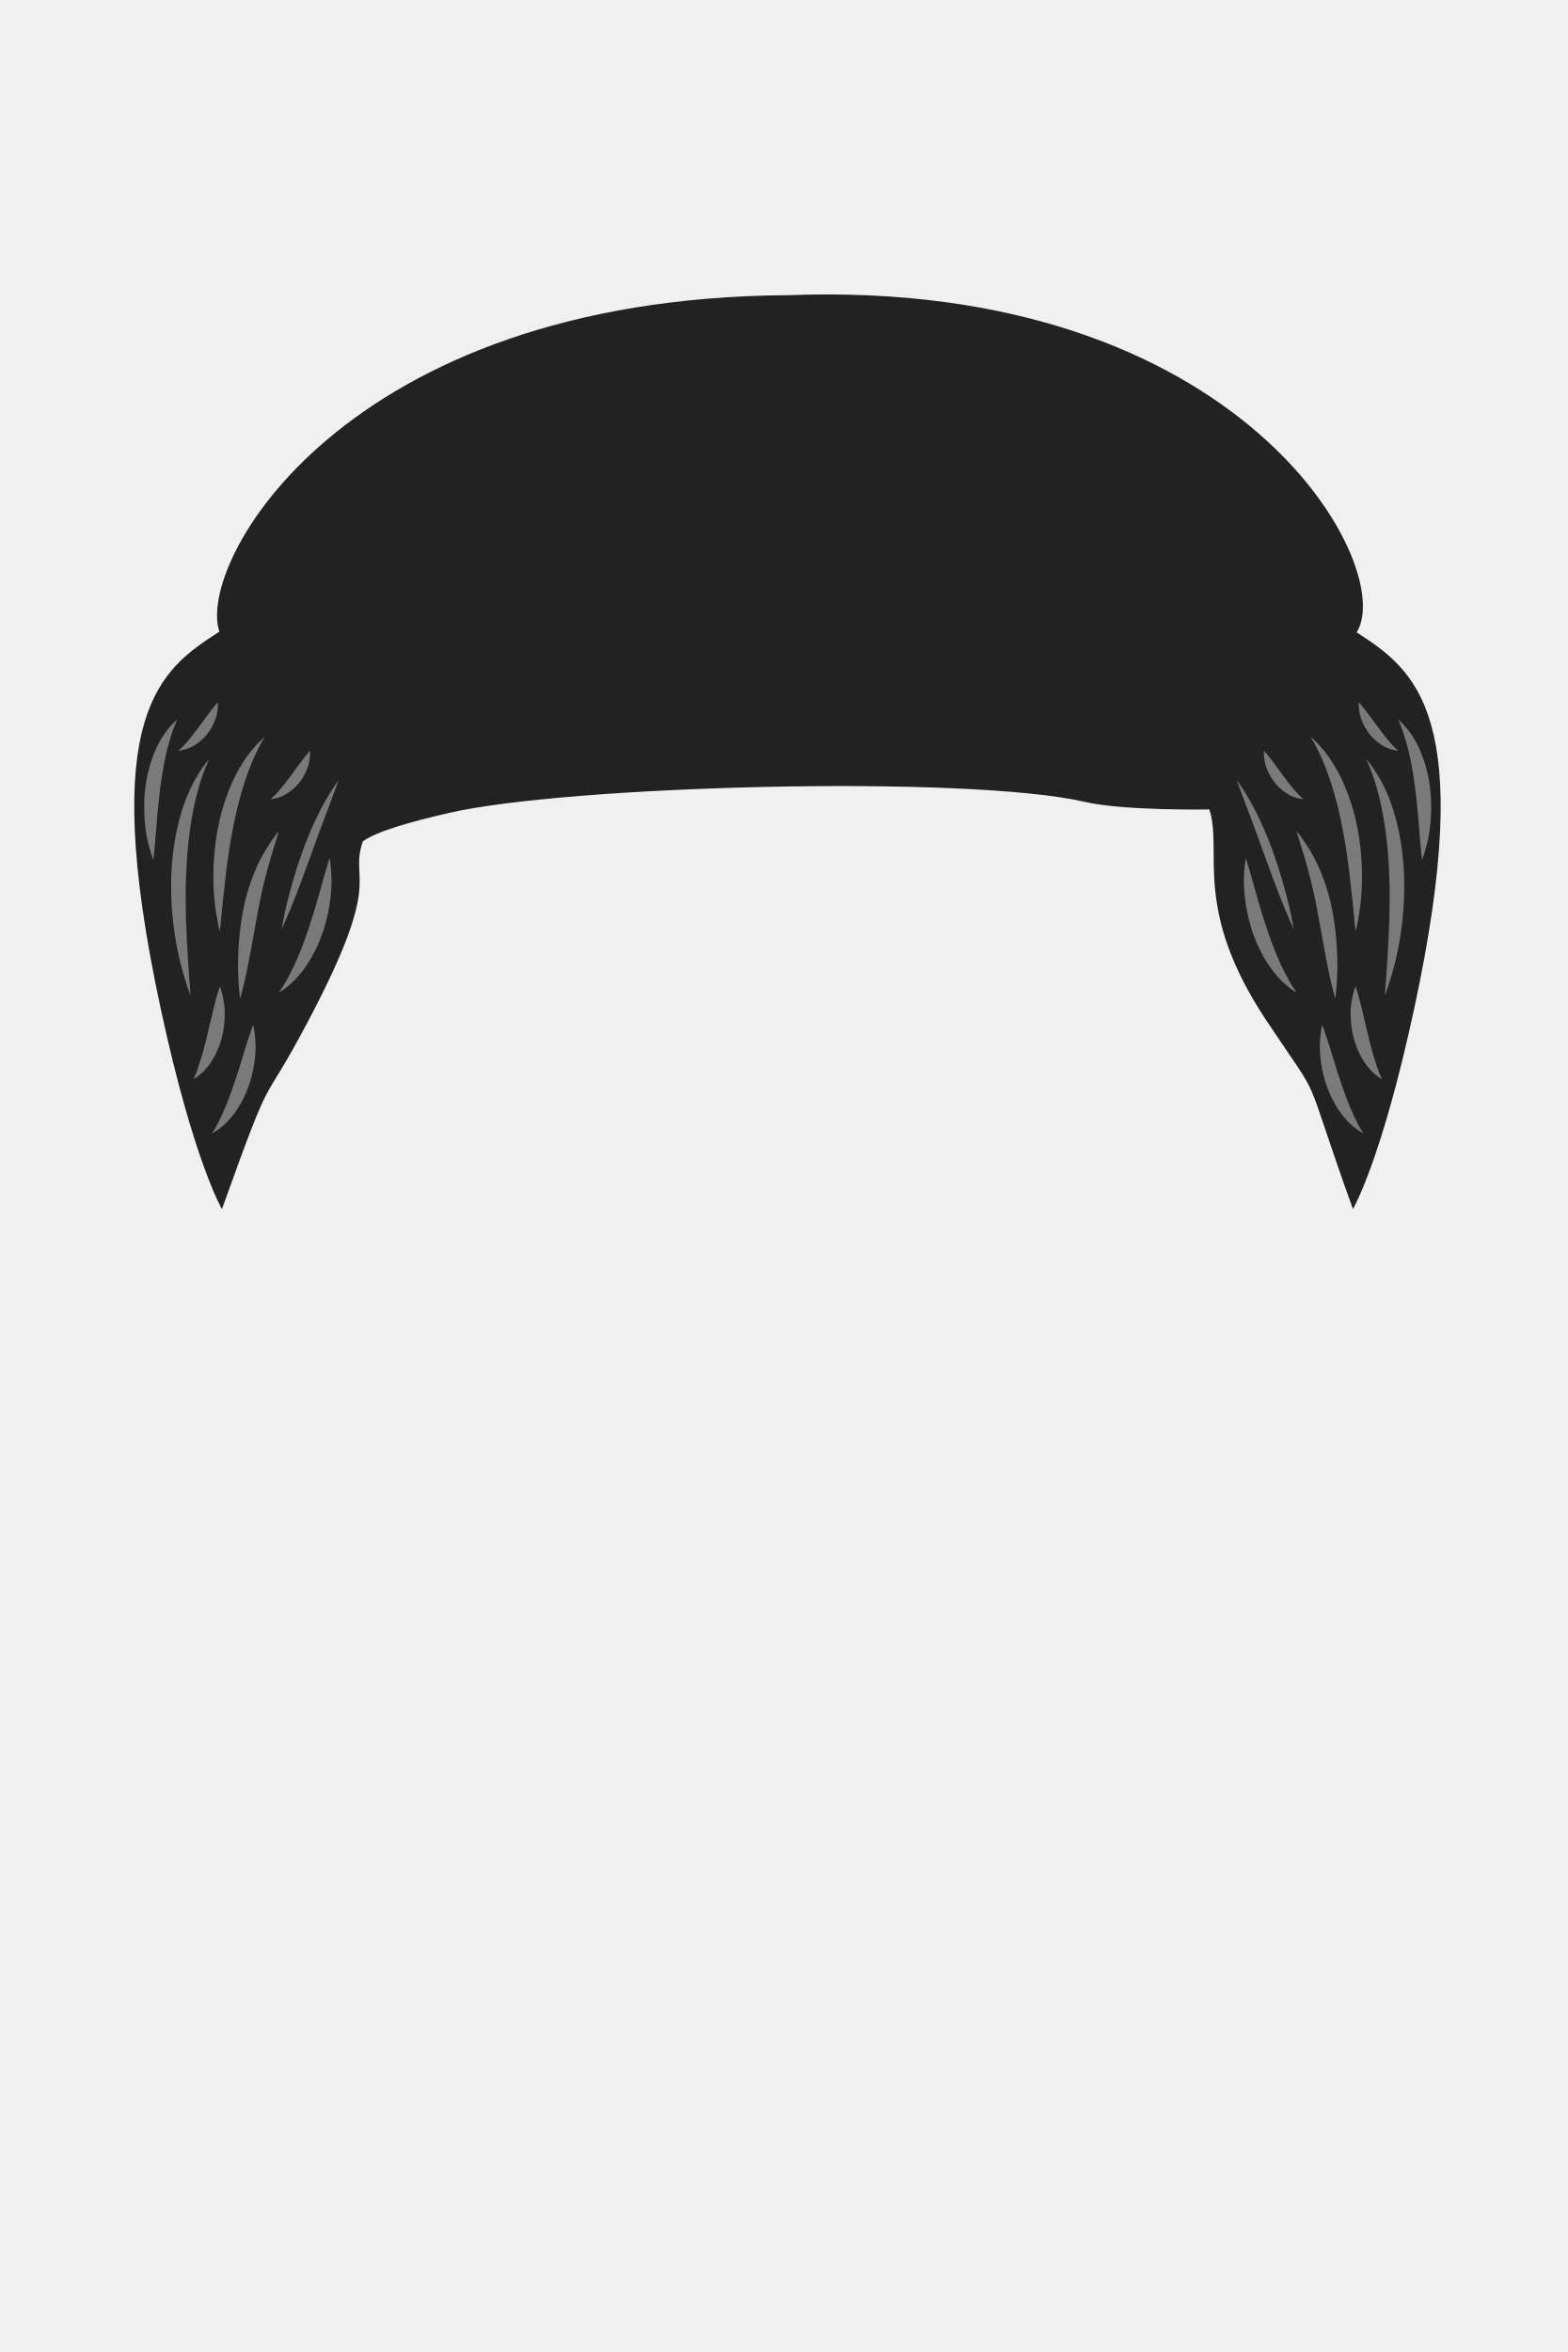
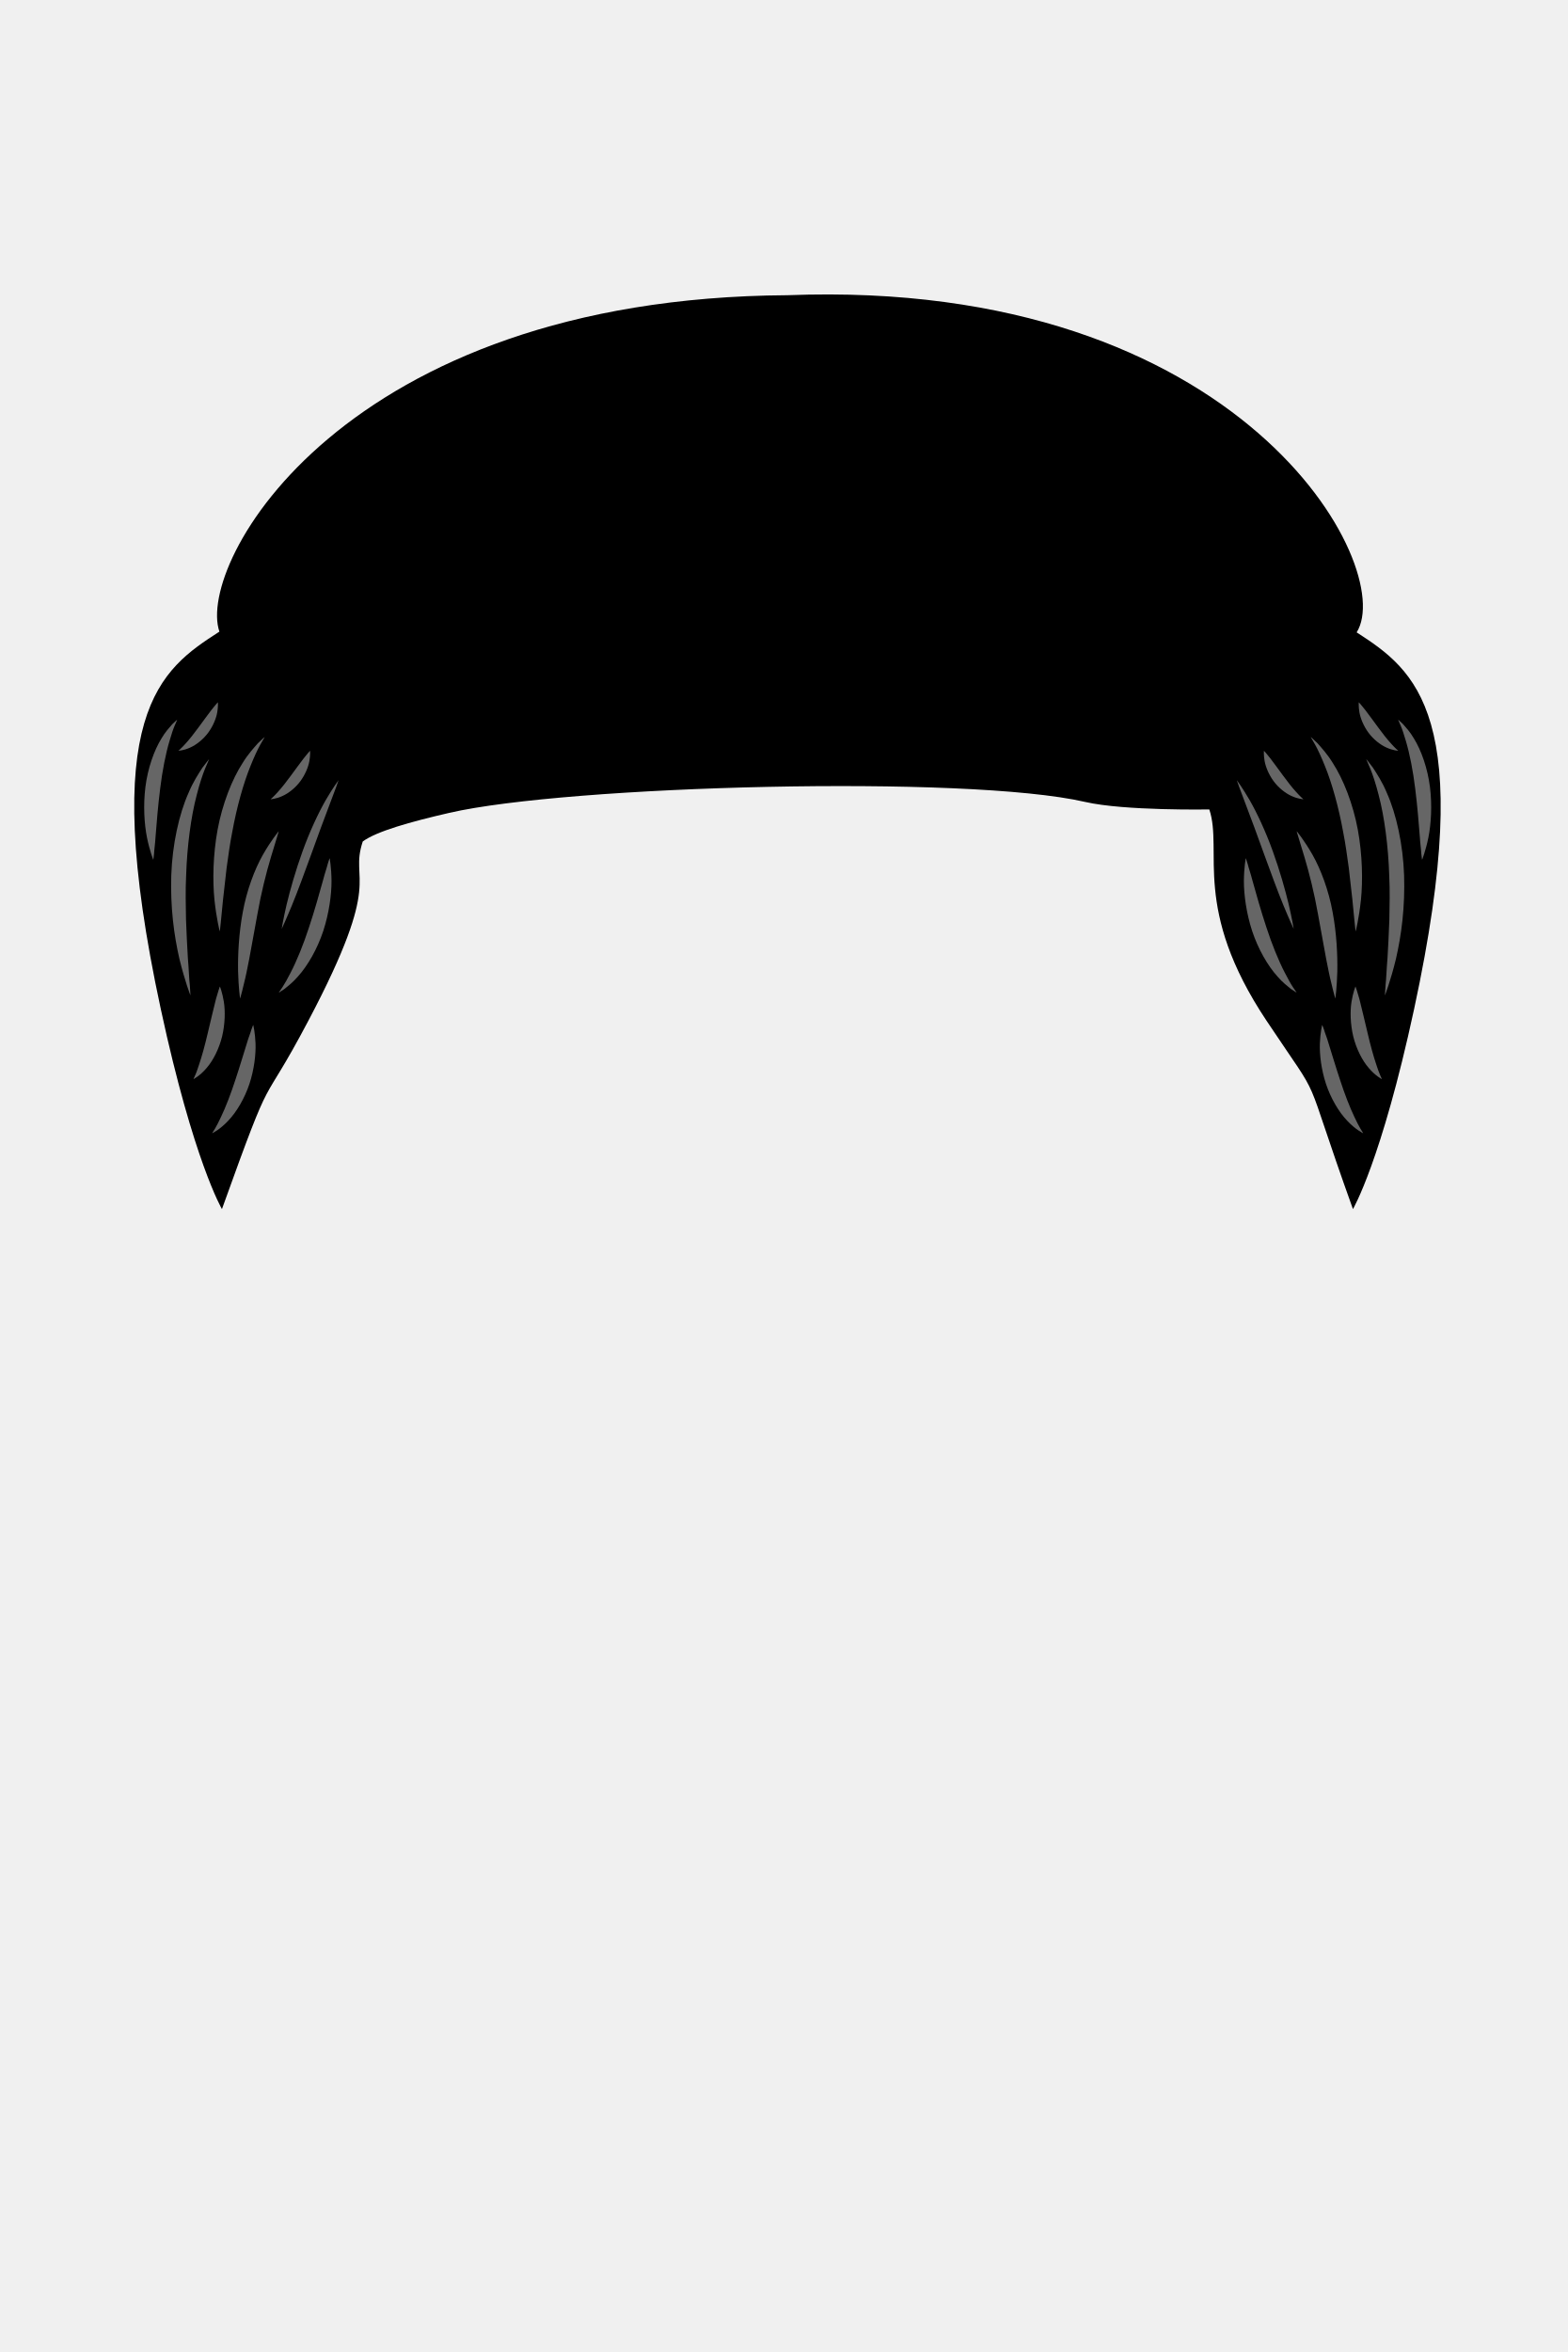
<svg xmlns="http://www.w3.org/2000/svg" id="Layer_1" version="1.1" viewBox="0 0 400 600">
  <defs>
    <style>
      .st0 {
        fill: #fff;
      }

      .st1 {
        opacity: .4;
      }

      .st2 {
-         fill: #222;
+         fill: $[hairColor];
      }
    </style>
  </defs>
  <g id="hair_5">
    <path id="hair" class="st2" d="M346.16,161.31c10.37-16.42-29.01-90.5-145.23-86-113.38.68-150.91,68.4-144.95,85.82-14.95,9.64-31.24,20.72-14.95,96.3,8.36,38.78,15.6,51.01,15.6,51.01,13.85-38.56,9.13-23.56,22.05-48.05,19.54-37.02,10.34-35.07,13.88-45.73,3.51-2.59,12.13-5.01,22.09-7.3,30.29-6.98,131.97-9.77,162.26-2.78,9.96,2.3,31.65,1.91,31.65,1.91,3.54,10.66-4.52,25.22,14.6,53.9,15.36,23.04,8.2,9.5,22.05,48.05,0,0,7.24-12.23,15.6-51.01,16.2-75.11.2-86.52-14.67-96.12Z" />
    <g id="details" class="st1">
      <g>
        <path class="st0" d="M53.36,193.64s-.36.92-1.06,2.5c-.64,1.58-1.39,3.86-2.1,6.64-1.47,5.54-2.47,13.06-2.71,20.63-.19,3.79-.09,7.58-.03,11.15.11,3.57.32,6.9.47,9.77.25,2.86.3,5.28.5,6.95.13,1.68.16,2.66.16,2.66,0,0-1.44-3.67-2.82-9.37-.65-2.85-1.27-6.21-1.65-9.84-.39-3.63-.54-7.53-.42-11.43.27-7.8,1.96-15.59,4.42-21.07,1.14-2.76,2.57-4.9,3.52-6.38,1.06-1.41,1.71-2.2,1.71-2.2Z" />
        <path class="st0" d="M67.54,187.99s-.39.74-1.14,2c-.7,1.26-1.56,3.1-2.46,5.35-1.83,4.47-3.54,10.61-4.67,16.85-.63,3.12-1.03,6.27-1.45,9.23-.34,2.98-.65,5.76-.92,8.14-.23,2.41-.43,4.41-.57,5.82-.13,1.41-.26,2.23-.26,2.23,0,0-.83-3.18-1.35-8.05-.49-4.86-.39-11.43.8-17.91,1.2-6.47,3.64-12.8,6.44-17.1,1.33-2.17,2.84-3.8,3.83-4.93,1.08-1.06,1.75-1.63,1.75-1.63Z" />
        <path class="st0" d="M71.12,212.04s-.17.69-.54,1.85c-.35,1.16-.85,2.81-1.46,4.8-1.19,3.95-2.5,9.17-3.44,14.51-1.02,5.33-1.89,10.73-2.76,14.78-.41,2.03-.89,3.71-1.15,4.9-.3,1.18-.52,1.86-.52,1.86,0,0-.39-2.77-.5-6.91-.08-4.14.17-9.67,1.2-15.16.99-5.5,3.01-10.89,5.14-14.64,2.14-3.75,4.03-5.99,4.03-5.99Z" />
        <path class="st0" d="M86.39,199.03s-.21.64-.61,1.72c-.39,1.06-.96,2.56-1.64,4.37-1.36,3.57-3.07,8.16-4.75,12.87-1.71,4.69-3.46,9.46-4.93,13.03-1.47,3.57-2.59,5.95-2.59,5.95,0,0,.39-2.49,1.26-6.21.89-3.72,2.29-8.67,4.07-13.6,1.77-4.93,4.02-9.76,5.89-13.01,1.89-3.26,3.29-5.11,3.29-5.11Z" />
        <path class="st0" d="M71.12,253.25s.31-.53.93-1.39c.58-.87,1.28-2.14,2.08-3.69,1.6-3.07,3.31-7.28,4.71-11.59,1.44-4.31,2.65-8.7,3.59-12.05.42-1.67.94-3.07,1.17-4.06.29-.99.51-1.55.51-1.55,0,0,.45,2.32.48,5.84,0,3.51-.63,8.2-2.11,12.74-1.5,4.53-3.95,8.85-6.5,11.65-1.22,1.43-2.53,2.43-3.39,3.13-.92.63-1.48.97-1.48.97Z" />
        <path class="st0" d="M54.15,289.09s.23-.44.7-1.16c.44-.71.95-1.77,1.55-3.02,1.2-2.5,2.5-5.88,3.62-9.33,1.15-3.44,2.19-6.96,3.03-9.63.38-1.34.87-2.45,1.08-3.25.27-.79.48-1.24.48-1.24,0,0,.48,1.88.59,4.73.1,2.84-.35,6.65-1.56,10.32-1.22,3.67-3.27,7.16-5.41,9.39-2.12,2.28-4.09,3.2-4.09,3.2Z" />
        <path class="st0" d="M49.38,275.27s.14-.4.45-1.04c.3-.63.59-1.56.96-2.64.74-2.17,1.52-5.04,2.2-7.96.71-2.91,1.37-5.88,1.96-8.15.25-1.13.64-2.09.79-2.76.2-.67.37-1.06.37-1.06,0,0,.63,1.54,1.01,3.92.37,2.37.31,5.59-.43,8.74-.76,3.14-2.27,6.18-3.98,8.14-1.69,2-3.34,2.83-3.34,2.83Z" />
        <path class="st0" d="M45.22,183.57s-.21.57-.64,1.51c-.41.94-.85,2.3-1.33,3.94-.98,3.27-1.84,7.67-2.38,12.13-.57,4.46-.91,8.97-1.19,12.41-.09,1.71-.33,3.16-.37,4.18-.09,1.02-.2,1.6-.2,1.6,0,0-.9-2.22-1.61-5.69-.69-3.46-.98-8.17-.4-12.87.59-4.69,2.17-9.31,4.13-12.45.92-1.59,2.02-2.77,2.73-3.59.78-.76,1.27-1.17,1.27-1.17Z" />
      </g>
      <g>
        <path class="st0" d="M348.6,193.64s.36.92,1.06,2.5c.64,1.58,1.39,3.86,2.1,6.64,1.47,5.54,2.47,13.06,2.71,20.63.19,3.79.09,7.58.03,11.15-.11,3.57-.32,6.9-.47,9.77-.25,2.86-.3,5.28-.5,6.95-.13,1.68-.16,2.66-.16,2.66,0,0,1.44-3.67,2.82-9.37.65-2.85,1.27-6.21,1.65-9.84.39-3.63.54-7.53.42-11.43-.27-7.8-1.96-15.59-4.42-21.07-1.14-2.76-2.57-4.9-3.52-6.38-1.06-1.41-1.71-2.2-1.71-2.2Z" />
        <path class="st0" d="M334.43,187.99s.39.74,1.14,2c.7,1.26,1.56,3.1,2.46,5.35,1.83,4.47,3.54,10.61,4.67,16.85.63,3.12,1.03,6.27,1.45,9.23.34,2.98.65,5.76.92,8.14.23,2.41.43,4.41.57,5.82.13,1.41.26,2.23.26,2.23,0,0,.83-3.18,1.35-8.05.49-4.86.39-11.43-.8-17.91-1.2-6.47-3.64-12.8-6.44-17.1-1.33-2.17-2.84-3.8-3.83-4.93-1.08-1.06-1.75-1.63-1.75-1.63Z" />
        <path class="st0" d="M330.85,212.04s.17.69.54,1.85c.35,1.16.85,2.81,1.46,4.8,1.19,3.95,2.5,9.17,3.44,14.51,1.02,5.33,1.89,10.73,2.76,14.78.41,2.03.89,3.71,1.15,4.9.3,1.18.52,1.86.52,1.86,0,0,.39-2.77.5-6.91.08-4.14-.17-9.67-1.2-15.16-.99-5.5-3.01-10.89-5.14-14.64-2.14-3.75-4.03-5.99-4.03-5.99Z" />
        <path class="st0" d="M315.57,199.03s.21.64.61,1.72c.39,1.06.96,2.56,1.64,4.37,1.36,3.57,3.07,8.16,4.75,12.87,1.71,4.69,3.46,9.46,4.93,13.03,1.47,3.57,2.59,5.95,2.59,5.95,0,0-.39-2.49-1.26-6.21-.89-3.72-2.29-8.67-4.07-13.6-1.77-4.93-4.02-9.76-5.89-13.01-1.89-3.26-3.29-5.11-3.29-5.11Z" />
        <path class="st0" d="M330.85,253.25s-.31-.53-.93-1.39c-.58-.87-1.28-2.14-2.08-3.69-1.6-3.07-3.31-7.28-4.71-11.59-1.44-4.31-2.65-8.7-3.59-12.05-.42-1.67-.94-3.07-1.17-4.06-.29-.99-.51-1.55-.51-1.55,0,0-.45,2.32-.48,5.84,0,3.51.63,8.2,2.11,12.74,1.5,4.53,3.95,8.85,6.5,11.65,1.22,1.43,2.53,2.43,3.39,3.13.92.63,1.48.97,1.48.97Z" />
        <path class="st0" d="M347.82,289.09s-.23-.44-.7-1.16c-.44-.71-.95-1.77-1.55-3.02-1.2-2.5-2.5-5.88-3.62-9.33-1.15-3.44-2.19-6.96-3.03-9.63-.38-1.34-.87-2.45-1.08-3.25-.27-.79-.48-1.24-.48-1.24,0,0-.48,1.88-.59,4.73-.1,2.84.35,6.65,1.56,10.32,1.22,3.67,3.27,7.16,5.41,9.39,2.12,2.28,4.09,3.2,4.09,3.2Z" />
        <path class="st0" d="M352.58,275.27s-.14-.4-.45-1.04c-.3-.63-.59-1.56-.96-2.64-.74-2.17-1.52-5.04-2.2-7.96-.71-2.91-1.37-5.88-1.96-8.15-.25-1.13-.64-2.09-.79-2.76-.2-.67-.37-1.06-.37-1.06,0,0-.63,1.54-1.01,3.92-.37,2.37-.31,5.59.43,8.74.76,3.14,2.27,6.18,3.98,8.14,1.69,2,3.34,2.83,3.34,2.83Z" />
        <path class="st0" d="M356.74,183.57s.21.57.64,1.51c.41.94.85,2.3,1.33,3.94.98,3.27,1.84,7.67,2.38,12.13.57,4.46.91,8.97,1.19,12.41.09,1.71.33,3.16.37,4.18.09,1.02.2,1.6.2,1.6,0,0,.9-2.22,1.61-5.69.69-3.46.98-8.17.4-12.87-.59-4.69-2.17-9.31-4.13-12.45-.92-1.59-2.02-2.77-2.73-3.59-.78-.76-1.27-1.17-1.27-1.17Z" />
      </g>
      <path class="st0" d="M332.58,203.9s-.19-.2-.55-.5c-.35-.3-.76-.78-1.28-1.33-1.01-1.1-2.21-2.62-3.35-4.19-1.16-1.56-2.3-3.16-3.23-4.36-.44-.61-.92-1.08-1.18-1.45-.29-.35-.5-.54-.5-.54,0,0-.09,1.09.18,2.62.28,1.52,1.05,3.43,2.29,5.12,1.24,1.68,3,3.1,4.64,3.82,1.64.75,2.99.8,2.99.8Z" />
      <path class="st0" d="M69.03,203.9s.19-.2.55-.5c.35-.3.76-.78,1.28-1.33,1.01-1.1,2.21-2.62,3.35-4.19,1.16-1.56,2.3-3.16,3.23-4.36.44-.61.92-1.08,1.18-1.45.29-.35.5-.54.5-.54,0,0,.09,1.09-.18,2.62-.28,1.52-1.05,3.43-2.29,5.12-1.24,1.68-3,3.1-4.64,3.82-1.64.75-2.99.8-2.99.8Z" />
      <path class="st0" d="M356.78,191.53s-.19-.2-.55-.5c-.35-.3-.76-.78-1.28-1.33-1.01-1.1-2.21-2.62-3.35-4.19-1.16-1.56-2.3-3.16-3.23-4.36-.44-.61-.92-1.08-1.18-1.45-.29-.35-.5-.54-.5-.54,0,0-.09,1.09.18,2.62.28,1.52,1.05,3.43,2.29,5.12,1.24,1.68,3,3.1,4.64,3.82,1.64.75,2.99.8,2.99.8Z" />
      <path class="st0" d="M45.51,191.53s.19-.2.55-.5c.35-.3.76-.78,1.28-1.33,1.01-1.1,2.21-2.62,3.35-4.19,1.16-1.56,2.3-3.16,3.23-4.36.44-.61.92-1.08,1.18-1.45.29-.35.5-.54.5-.54,0,0,.09,1.09-.18,2.62-.28,1.52-1.05,3.43-2.29,5.12-1.24,1.68-3,3.1-4.64,3.82-1.64.75-2.99.8-2.99.8Z" />
    </g>
  </g>
</svg>
